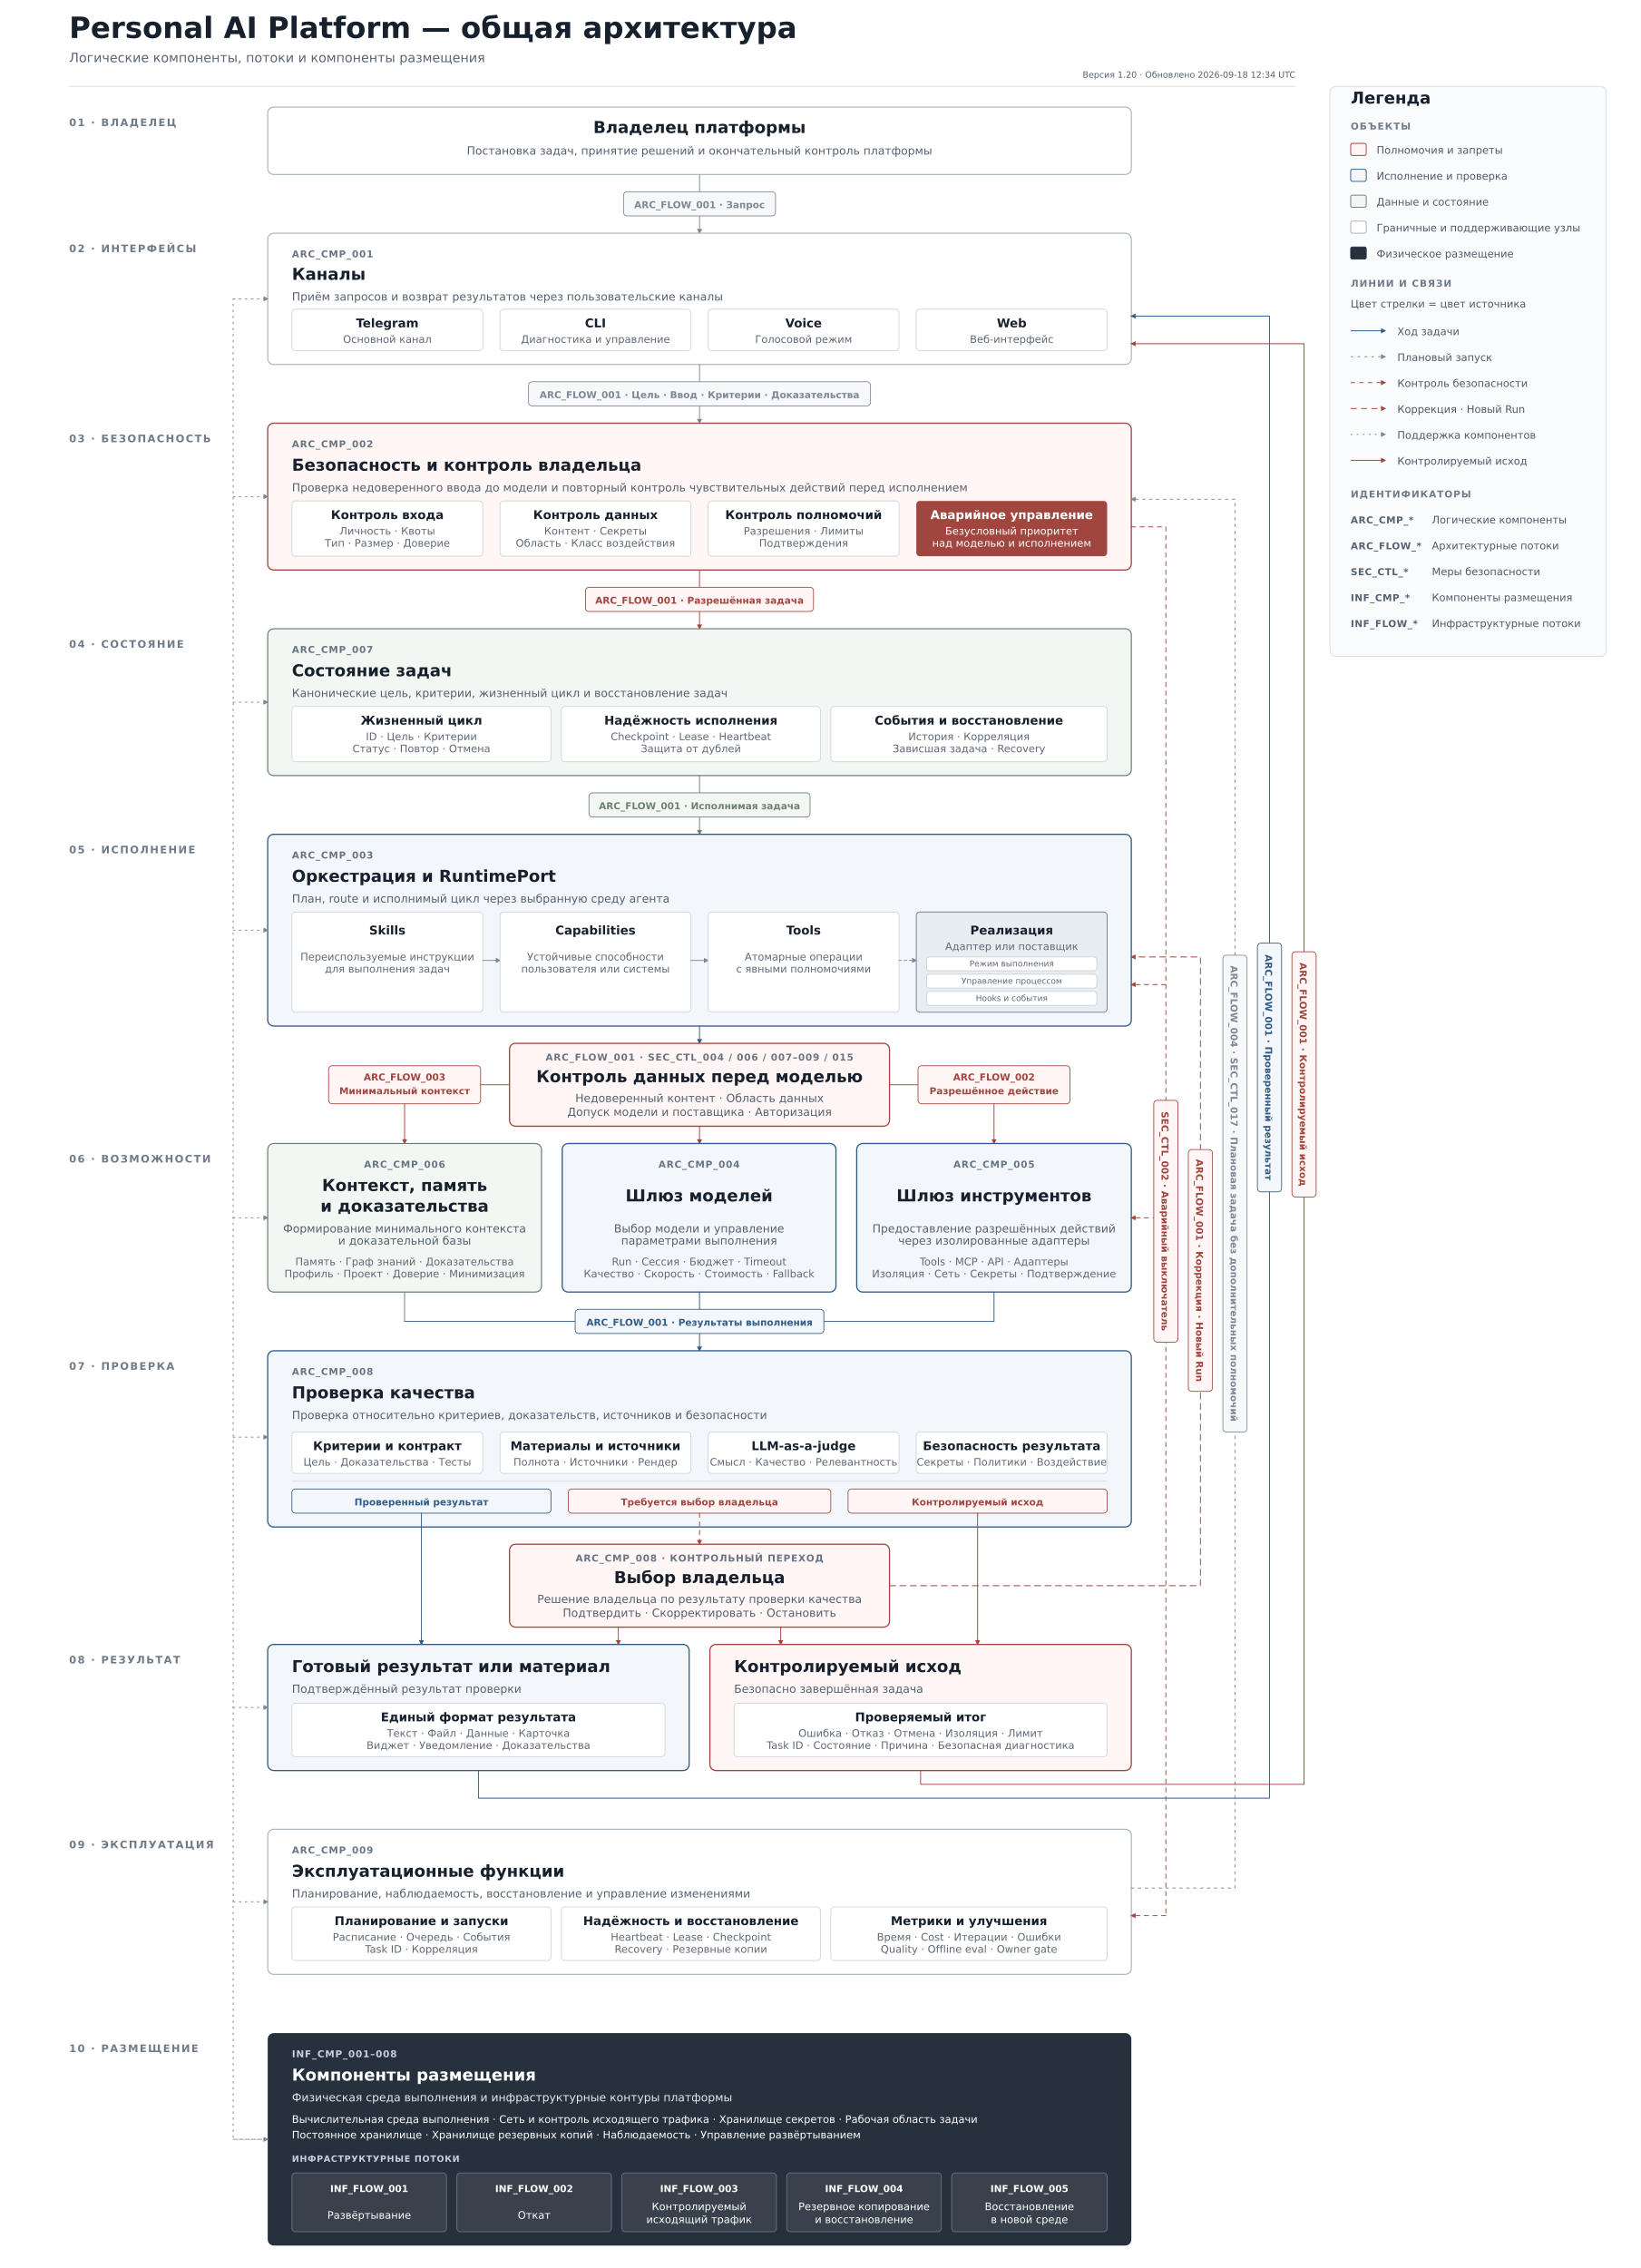
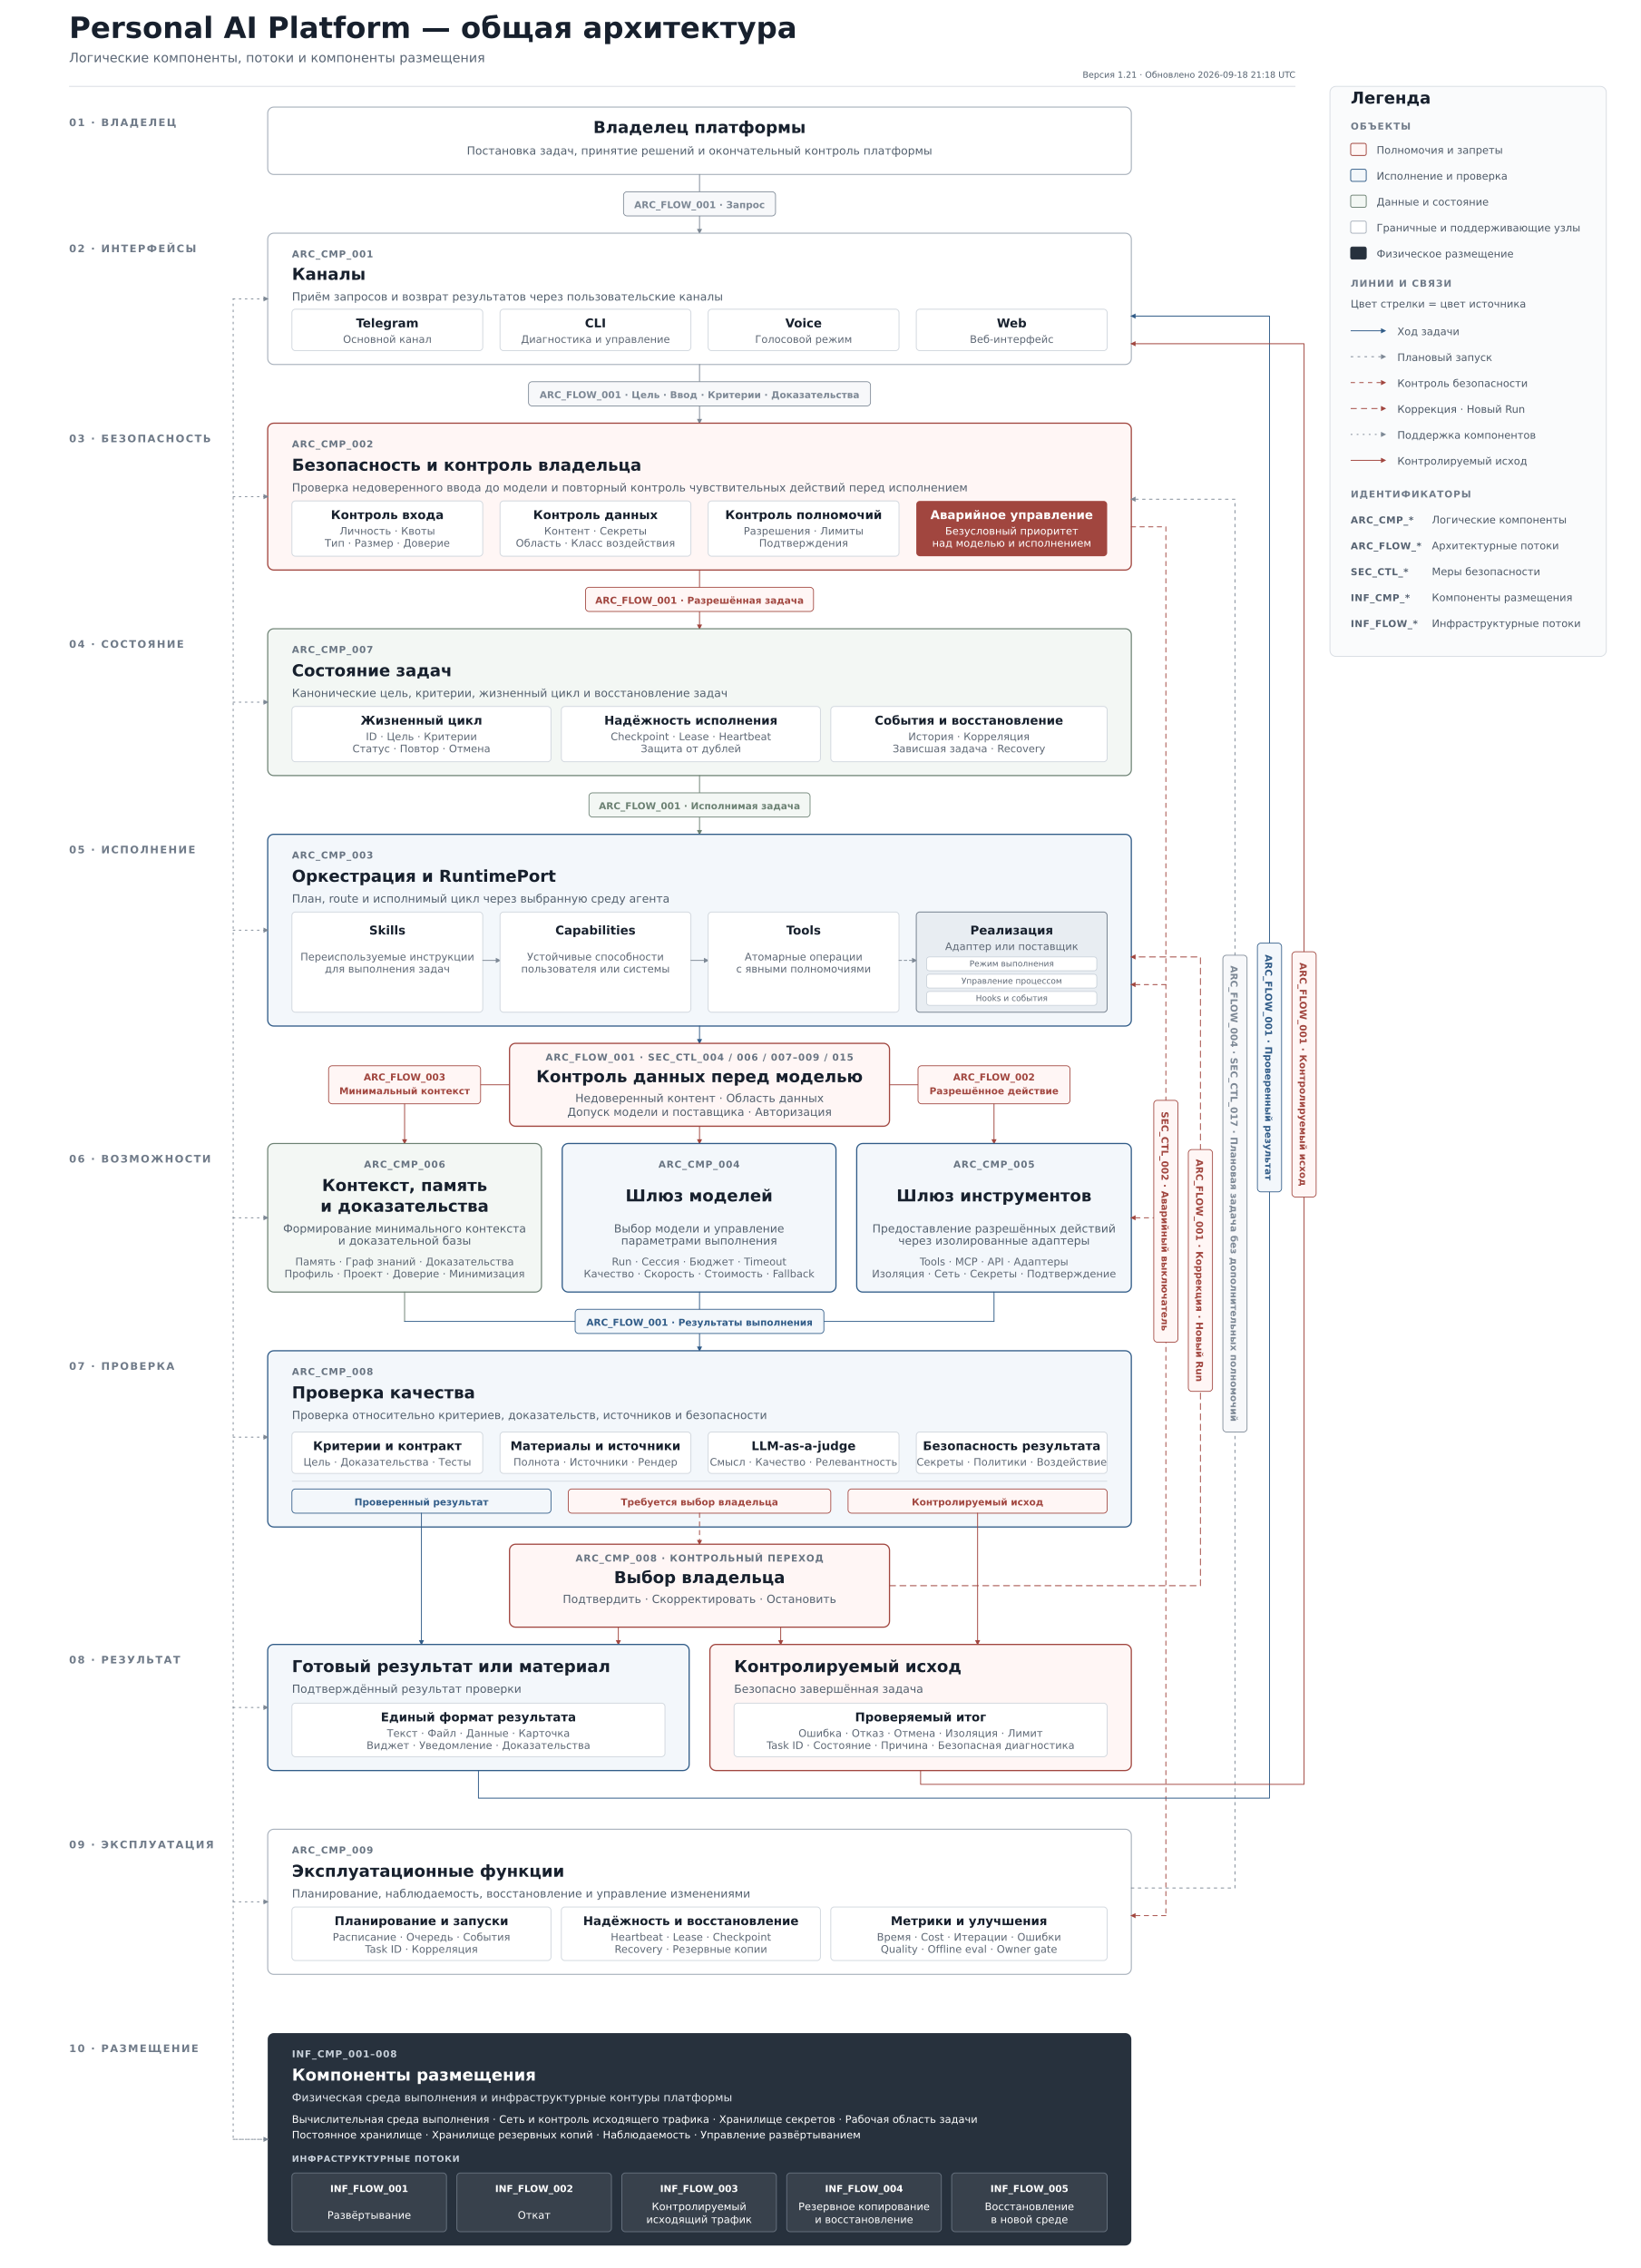
<svg xmlns="http://www.w3.org/2000/svg" width="1900" height="2626" viewBox="0 0 1900 2626" role="img" aria-labelledby="title desc" data-diagram-kind="architecture">
  <defs>
    <marker id="arrow-main" viewBox="0 0 10 10" refX="8.2" refY="5" markerWidth="6" markerHeight="6" orient="auto-start-reverse">
      <path d="M0 0L10 5L0 10Z" fill="#315C88" />
    </marker>
    <marker id="arrow-control" viewBox="0 0 10 10" refX="8.2" refY="5" markerWidth="6" markerHeight="6" orient="auto-start-reverse">
      <path d="M0 0L10 5L0 10Z" fill="#A1463F" />
    </marker>
    <marker id="arrow-support" viewBox="0 0 10 10" refX="8.2" refY="5" markerWidth="6" markerHeight="6" orient="auto-start-reverse">
      <path d="M0 0L10 5L0 10Z" fill="#7D8895" />
    </marker>
    <marker id="arrow-data" viewBox="0 0 10 10" refX="8.2" refY="5" markerWidth="6" markerHeight="6" orient="auto-start-reverse">
      <path d="M0 0L10 5L0 10Z" fill="#6C8173" />
    </marker>
    <style>
      text { font-family: "DejaVu Sans", sans-serif; fill: #17202D; }
      .title { font-size: 34px; font-weight: 600; }
      .subtitle { font-size: 15px; font-weight: 400; fill: #596574; }
      .legend { font-size: 12px; font-weight: 500; fill: #4E5A68; }
      .legend-id { font-size: 11px; font-weight: 600; letter-spacing: 0.5px; fill: #566271; }
      .legend-section { font-size: 11px; font-weight: 700; letter-spacing: 1px; fill: #707B89; }
      .layer-no { font-size: 12px; font-weight: 600; letter-spacing: 1.5px; fill: #707B89; }
      .component-id { font-size: 11px; font-weight: 600; letter-spacing: 0.8px; fill: #687482; }
      .component-title { font-size: 19px; font-weight: 600; }
      .component-text { font-size: 13px; font-weight: 400; fill: #53606E; }
      .small-title { font-size: 14px; font-weight: 600; }
      .small-text { font-size: 12px; font-weight: 400; fill: #5E6875; }
      .implementation-sub-text { font-size: 9.5px; font-weight: 400; fill: #5E6875; }
      .flow-text { font-size: 11px; font-weight: 600; fill: #315C88; }
      .control-flow-text { font-size: 11px; font-weight: 600; fill: #A1463F; }
      .data-flow-text { font-size: 11px; font-weight: 600; fill: #6C8173; }
      .neutral-flow-text { font-size: 11px; font-weight: 600; fill: #7D8895; }
      .inverse-title { font-size: 14px; font-weight: 600; fill: #FFFFFF; }
      .inverse-text { font-size: 12px; font-weight: 400; fill: #FFFFFF; }
      .infra-component-id { font-size: 11px; font-weight: 600; letter-spacing: 0.8px; fill: #C8D1DB; }
      .infra-component-title { font-size: 19px; font-weight: 600; fill: #FFFFFF; }
      .infra-component-text { font-size: 13px; font-weight: 400; fill: #E3E8EE; }
      .infra-small-text { font-size: 12px; font-weight: 400; fill: #FFFFFF; }
      .infra-chip { font-size: 11px; font-weight: 600; fill: #FFFFFF; }
      .infra-header { font-size: 10px; font-weight: 600; letter-spacing: 0.7px; fill: #C8D1DB; }
      .infra-inner-card { fill: #FFFFFF; fill-opacity: 0.08; stroke: #66717E; stroke-width: 1; }
      .main-line { fill: none; stroke: #315C88; stroke-width: 1; stroke-linecap: round; stroke-linejoin: round; marker-end: url(#arrow-main); }
      .neutral-line { fill: none; stroke: #7D8895; stroke-width: 1; stroke-linecap: round; stroke-linejoin: round; marker-end: url(#arrow-support); }
      .data-line { fill: none; stroke: #6C8173; stroke-width: 1; stroke-linecap: round; stroke-linejoin: round; marker-end: url(#arrow-data); }
      .control-main-line { fill: none; stroke: #A1463F; stroke-width: 1; stroke-linecap: round; stroke-linejoin: round; marker-end: url(#arrow-control); }
      .branch-line { fill: none; stroke: #315C88; stroke-width: 1; stroke-linecap: round; stroke-linejoin: round; marker-end: url(#arrow-main); }
      .bus-line { fill: none; stroke: #315C88; stroke-width: 1; stroke-linecap: round; stroke-linejoin: round; }
      .merge-line { fill: none; stroke: #315C88; stroke-width: 1; stroke-linecap: round; stroke-linejoin: round; }
      .data-merge-line { fill: none; stroke: #6C8173; stroke-width: 1; stroke-linecap: round; stroke-linejoin: round; }
      .revision-line { fill: none; stroke: #A1463F; stroke-width: 1; stroke-dasharray: 7 5; stroke-linecap: round; stroke-linejoin: round; marker-end: url(#arrow-control); }
      .control-line { fill: none; stroke: #A1463F; stroke-width: 1; stroke-dasharray: 5 5; stroke-linecap: round; stroke-linejoin: round; marker-end: url(#arrow-control); }
      .control-rail { fill: none; stroke: #A1463F; stroke-width: 1; stroke-dasharray: 5 5; stroke-linecap: round; stroke-linejoin: round; }
      .failure-line { fill: none; stroke: #A1463F; stroke-width: 1; stroke-linecap: round; stroke-linejoin: round; marker-end: url(#arrow-control); }
      .neutral-scheduled-line { fill: none; stroke: #7D8895; stroke-width: 1; stroke-dasharray: 3 5; stroke-linecap: round; stroke-linejoin: round; marker-end: url(#arrow-support); }
      .support-line { fill: none; stroke: #7D8895; stroke-width: 1; stroke-dasharray: 2 5; stroke-linecap: round; stroke-linejoin: round; marker-end: url(#arrow-support); }
      .support-rail { fill: none; stroke: #7D8895; stroke-width: 1; stroke-dasharray: 2 5; stroke-linecap: round; stroke-linejoin: round; }
      .neutral-card { fill: #FFFFFF; stroke: #A7B0BB; stroke-width: 1.2; }
      .control-card { fill: #FFF6F5; stroke: #A1463F; stroke-width: 1.4; }
      .execution-card { fill: #F3F7FB; stroke: #315C88; stroke-width: 1.4; }
      .data-card { fill: #F3F7F4; stroke: #6C8173; stroke-width: 1.3; }
      .inner-card { fill: #FFFFFF; stroke: #D1D7DE; stroke-width: 1; }
      .implementation-pill { fill: #E8EDF2; stroke: #7D8895; stroke-width: 1.1; }
      .implementation-sub { fill: #FFFFFF; stroke: #C3CCD5; stroke-width: 0.8; }
      .implementation-link { fill: none; stroke: #7D8895; stroke-width: 1; stroke-dasharray: 3 3; stroke-linecap: round; marker-end: url(#arrow-support); }
      .flow-label-blue { fill: #F3F7FB; stroke: #315C88; stroke-width: 0.9; }
      .flow-label-green { fill: #F3F7F4; stroke: #6C8173; stroke-width: 0.9; }
      .flow-label-gray { fill: #F7F8FA; stroke: #7D8895; stroke-width: 0.9; }
      .flow-label-red { fill: #FFF6F5; stroke: #A1463F; stroke-width: 0.9; }
      .gate-note { font-size: 10px; font-weight: 500; fill: #53606E; }
      .section-divider { stroke: #D7DCE2; stroke-width: 1; }
    </style>
  </defs>
  <rect width="1900" height="2626" fill="#FFFFFF" />
  <text x="80" y="44" class="title">Personal AI Platform — общая архитектура</text>
  <text x="80" y="72" class="subtitle">Логические компоненты, потоки и компоненты размещения</text>
-   <text x="1500" y="90" text-anchor="end" class="gate-note" data-diagram-meta="version">Версия 1.20 · Обновлено 2026-09-18 12:34 UTC</text>
+   <text x="1500" y="90" text-anchor="end" class="gate-note" data-diagram-meta="version">Версия 1.21 · Обновлено 2026-09-18 21:18 UTC</text>
  <line x1="80" y1="100" x2="1500" y2="100" stroke="#D7DCE2" />
  <g>
    <rect x="1540" y="100" width="320" height="660" rx="7" fill="#FAFBFC" stroke="#D7DCE2" stroke-width="1" />
    <text x="1564" y="120" class="component-title">Легенда</text>
    <text x="1564" y="150" class="legend-section">ОБЪЕКТЫ</text>
    <rect x="1564" y="166" width="18" height="14" rx="2" fill="#FFF6F5" stroke="#A1463F" />
    <text x="1594" y="178" class="legend">Полномочия и запреты</text>
    <rect x="1564" y="196" width="18" height="14" rx="2" fill="#F3F7FB" stroke="#315C88" />
    <text x="1594" y="208" class="legend">Исполнение и проверка</text>
    <rect x="1564" y="226" width="18" height="14" rx="2" fill="#F3F7F4" stroke="#6C8173" />
    <text x="1594" y="238" class="legend">Данные и состояние</text>
    <rect x="1564" y="256" width="18" height="14" rx="2" fill="#FFFFFF" stroke="#A7B0BB" />
    <text x="1594" y="268" class="legend">Граничные и поддерживающие узлы</text>
    <rect x="1564" y="286" width="18" height="14" rx="2" fill="#27313D" stroke="#27313D" />
    <text x="1594" y="298" class="legend">Физическое размещение</text>
    <text x="1564" y="332" class="legend-section">ЛИНИИ И СВЯЗИ</text>
    <text x="1564" y="356" class="legend">Цвет стрелки = цвет источника</text>
    <line x1="1564" y1="383" x2="1604" y2="383" stroke="#315C88" stroke-width="1" marker-end="url(#arrow-main)" />
    <text x="1618" y="388" class="legend">Ход задачи</text>
    <line x1="1564" y1="413" x2="1604" y2="413" stroke="#7D8895" stroke-width="1" stroke-dasharray="3 5" marker-end="url(#arrow-support)" />
    <text x="1618" y="418" class="legend">Плановый запуск</text>
    <line x1="1564" y1="443" x2="1604" y2="443" stroke="#A1463F" stroke-width="1" stroke-dasharray="5 5" marker-end="url(#arrow-control)" />
    <text x="1618" y="448" class="legend">Контроль безопасности</text>
    <line x1="1564" y1="473" x2="1604" y2="473" stroke="#A1463F" stroke-width="1" stroke-dasharray="7 5" marker-end="url(#arrow-control)" />
    <text x="1618" y="478" class="legend">Коррекция · Новый Run</text>
    <line x1="1564" y1="503" x2="1604" y2="503" stroke="#7D8895" stroke-width="1" stroke-dasharray="2 5" marker-end="url(#arrow-support)" />
    <text x="1618" y="508" class="legend">Поддержка компонентов</text>
    <line x1="1564" y1="533" x2="1604" y2="533" stroke="#A1463F" stroke-width="1" marker-end="url(#arrow-control)" />
    <text x="1618" y="538" class="legend">Контролируемый исход</text>
    <text x="1564" y="576" class="legend-section">ИДЕНТИФИКАТОРЫ</text>
    <text x="1564" y="606" class="legend-id">ARC_CMP_*</text>
    <text x="1658" y="606" class="legend">Логические компоненты</text>
    <text x="1564" y="636" class="legend-id">ARC_FLOW_*</text>
    <text x="1658" y="636" class="legend">Архитектурные потоки</text>
    <text x="1564" y="666" class="legend-id">SEC_CTL_*</text>
    <text x="1658" y="666" class="legend">Меры безопасности</text>
    <text x="1564" y="696" class="legend-id">INF_CMP_*</text>
    <text x="1658" y="696" class="legend">Компоненты размещения</text>
    <text x="1564" y="726" class="legend-id">INF_FLOW_*</text>
    <text x="1658" y="726" class="legend">Инфраструктурные потоки</text>
  </g>
  <g transform="translate(0 -110)">
    <g>
      <text x="80" y="256" class="layer-no">01 · ВЛАДЕЛЕЦ</text>
      <text x="80" y="402" class="layer-no">02 · ИНТЕРФЕЙСЫ</text>
      <text x="80" y="622" class="layer-no">03 · БЕЗОПАСНОСТЬ</text>
      <text x="80" y="860" class="layer-no">04 · СОСТОЯНИЕ</text>
      <text x="80" y="1098" class="layer-no">05 · ИСПОЛНЕНИЕ</text>
      <text x="80" y="1456" class="layer-no">06 · ВОЗМОЖНОСТИ</text>
      <text x="80" y="1696" class="layer-no">07 · ПРОВЕРКА</text>
      <text x="80" y="2036" class="layer-no">08 · РЕЗУЛЬТАТ</text>
      <text x="80" y="2250" class="layer-no">09 · ЭКСПЛУАТАЦИЯ</text>
      <text x="80" y="2486" class="layer-no">10 · РАЗМЕЩЕНИЕ</text>
    </g>
    <g>
      <rect id="owner-card" x="310" y="234" width="1000" height="78" rx="7" class="neutral-card" />
      <text x="810" y="264" class="component-title" text-anchor="middle">Владелец платформы</text>
      <text x="810" y="289" class="component-text" text-anchor="middle">Постановка задач, принятие решений и окончательный контроль платформы</text>
    </g>
    <path id="flow-request" class="neutral-line" d="M810 312V380" data-spec-id="ARC_FLOW_001" data-source-ref="owner-card" data-route="direct" />
    <rect id="flow-request-label" x="722" y="332" width="176" height="28" rx="4" class="flow-label-gray" data-connector-ref="flow-request" data-layout="flow-label" data-padding-profile="flow-caption" />
    <text x="810" y="351" class="neutral-flow-text" text-anchor="middle" textLength="152" lengthAdjust="spacing" data-spec-id="ARC_FLOW_001" data-label-for="flow-request-label">ARC_FLOW_001 · Запрос</text>
    <g data-spec-id="ARC_CMP_001">
      <rect id="channels-card" x="310" y="380" width="1000" height="152" rx="7" class="neutral-card" data-gap-from="owner-card" />
      <text x="338" y="408" class="component-id">ARC_CMP_001</text>
      <text x="338" y="434" class="component-title">Каналы</text>
      <text x="338" y="458" class="component-text">Приём запросов и возврат результатов через пользовательские каналы</text>
      <rect x="338" y="468" width="221" height="48" rx="4" class="inner-card" />
      <rect x="579" y="468" width="221" height="48" rx="4" class="inner-card" />
      <rect x="820" y="468" width="221" height="48" rx="4" class="inner-card" />
      <rect x="1061" y="468" width="221" height="48" rx="4" class="inner-card" />
      <text x="448.5" y="489" class="small-title" text-anchor="middle">Telegram</text>
      <text x="448.5" y="507" class="small-text" text-anchor="middle">Основной канал</text>
      <text x="689.5" y="489" class="small-title" text-anchor="middle">CLI</text>
      <text x="689.5" y="507" class="small-text" text-anchor="middle">Диагностика и управление</text>
      <text x="930.5" y="489" class="small-title" text-anchor="middle">Voice</text>
      <text x="930.5" y="507" class="small-text" text-anchor="middle">Голосовой режим</text>
      <text x="1171.5" y="489" class="small-title" text-anchor="middle">Web</text>
      <text x="1171.5" y="507" class="small-text" text-anchor="middle">Веб-интерфейс</text>
    </g>
    <path id="flow-task-intent" class="neutral-line" d="M810 532V600" data-spec-id="ARC_FLOW_001" data-source-ref="channels-card" data-route="direct" />
    <rect id="flow-task-intent-label" x="612" y="552" width="396" height="28" rx="4" class="flow-label-gray" data-connector-ref="flow-task-intent" data-layout="flow-label" data-padding-profile="flow-caption" />
    <text x="810" y="571" class="neutral-flow-text" text-anchor="middle" textLength="372" lengthAdjust="spacing" data-spec-id="ARC_FLOW_001" data-label-for="flow-task-intent-label">ARC_FLOW_001 · Цель · Ввод · Критерии · Доказательства</text>
    <g transform="translate(0 48)">
      <g data-spec-id="ARC_CMP_002">
        <rect id="security-card" x="310" y="552" width="1000" height="170" rx="7" class="control-card" data-gap-from="channels-card" />
        <text x="338" y="580" class="component-id">ARC_CMP_002</text>
        <text x="338" y="607" class="component-title">Безопасность и контроль владельца</text>
        <text x="338" y="631" class="component-text">Проверка недоверенного ввода до модели и повторный контроль чувствительных действий перед исполнением</text>
        <rect x="338" y="642" width="221" height="64" rx="4" class="inner-card" />
        <text x="448.5" y="663" class="small-title" text-anchor="middle">Контроль входа</text>
        <text x="448.5" y="681" class="small-text" text-anchor="middle">Личность · Квоты</text>
        <text x="448.5" y="695" class="small-text" text-anchor="middle">Тип · Размер · Доверие</text>
        <rect x="579" y="642" width="221" height="64" rx="4" class="inner-card" />
        <text x="689.5" y="663" class="small-title" text-anchor="middle">Контроль данных</text>
        <text x="689.5" y="681" class="small-text" text-anchor="middle">Контент · Секреты</text>
        <text x="689.5" y="695" class="small-text" text-anchor="middle">Область · Класс воздействия</text>
        <rect x="820" y="642" width="221" height="64" rx="4" class="inner-card" />
        <text x="930.5" y="663" class="small-title" text-anchor="middle">Контроль полномочий</text>
        <text x="930.5" y="681" class="small-text" text-anchor="middle">Разрешения · Лимиты</text>
        <text x="930.5" y="695" class="small-text" text-anchor="middle">Подтверждения</text>
        <rect x="1061" y="642" width="221" height="64" rx="4" fill="#A1463F" />
        <text x="1171.5" y="663" class="inverse-title" text-anchor="middle">Аварийное управление</text>
        <text x="1171.5" y="681" class="inverse-text" text-anchor="middle">Безусловный приоритет</text>
        <text x="1171.5" y="695" class="inverse-text" text-anchor="middle">над моделью и исполнением</text>
      </g>
      <g transform="translate(0 6)">
        <path id="flow-authorized-task" class="control-main-line" d="M810 716V784" data-spec-id="ARC_FLOW_001" data-source-ref="security-card" data-route="direct" />
        <rect id="flow-authorized-task-label" x="678" y="736" width="264" height="28" rx="4" class="flow-label-red" data-connector-ref="flow-authorized-task" data-layout="flow-label" data-padding-profile="flow-caption" />
        <text x="810" y="755" class="control-flow-text" text-anchor="middle" textLength="240" lengthAdjust="spacing" data-spec-id="ARC_FLOW_001" data-label-for="flow-authorized-task-label">ARC_FLOW_001 · Разрешённая задача</text>
        <g data-spec-id="ARC_CMP_007">
          <rect id="task-state-card" x="310" y="784" width="1000" height="170" rx="7" class="data-card" data-gap-from="security-card" />
          <text x="338" y="812" class="component-id">ARC_CMP_007</text>
          <text x="338" y="839" class="component-title">Состояние задач</text>
          <text x="338" y="863" class="component-text">Канонические цель, критерии, жизненный цикл и восстановление задач</text>
          <rect x="338" y="874" width="300" height="64" rx="4" class="inner-card" />
          <text x="488" y="895" class="small-title" text-anchor="middle">Жизненный цикл</text>
          <text x="488" y="913" class="small-text" text-anchor="middle">ID · Цель · Критерии</text>
          <text x="488" y="927" class="small-text" text-anchor="middle">Статус · Повтор · Отмена</text>
          <rect x="650" y="874" width="300" height="64" rx="4" class="inner-card" />
          <text x="800" y="895" class="small-title" text-anchor="middle">Надёжность исполнения</text>
          <text x="800" y="913" class="small-text" text-anchor="middle">Checkpoint · Lease · Heartbeat</text>
          <text x="800" y="927" class="small-text" text-anchor="middle">Защита от дублей</text>
          <rect x="962" y="874" width="320" height="64" rx="4" class="inner-card" />
          <text x="1122" y="895" class="small-title" text-anchor="middle">События и восстановление</text>
          <text x="1122" y="913" class="small-text" text-anchor="middle">История · Корреляция</text>
          <text x="1122" y="927" class="small-text" text-anchor="middle">Зависшая задача · Recovery</text>
        </g>
        <path id="flow-executable-task" class="data-line" d="M810 954V1022" data-spec-id="ARC_FLOW_001" data-source-ref="task-state-card" data-route="direct" />
        <rect id="flow-executable-task-label" x="682" y="974" width="256" height="28" rx="4" class="flow-label-green" data-connector-ref="flow-executable-task" data-layout="flow-label" data-padding-profile="flow-caption" />
        <text x="810" y="993" class="data-flow-text" text-anchor="middle" textLength="232" lengthAdjust="spacing" data-spec-id="ARC_FLOW_001" data-label-for="flow-executable-task-label">ARC_FLOW_001 · Исполнимая задача</text>
        <g transform="translate(0 28)" data-spec-id="ARC_CMP_003">
          <rect id="orchestration-card" x="310" y="994" width="1000" height="222" rx="7" class="execution-card" data-gap-from="task-state-card" />
          <text x="338" y="1022" class="component-id">ARC_CMP_003</text>
          <text x="338" y="1049" class="component-title">Оркестрация и RuntimePort</text>
          <text x="338" y="1073" class="component-text">План, route и исполнимый цикл через выбранную среду агента</text>
          <rect id="skills-card" x="338" y="1084" width="221" height="116" rx="4" class="inner-card" />
          <text x="448.5" y="1110" class="small-title" text-anchor="middle">Skills</text>
          <text x="448.5" y="1140" class="small-text" text-anchor="middle">Переиспользуемые инструкции</text>
          <text x="448.5" y="1154" class="small-text" text-anchor="middle">для выполнения задач</text>
          <path class="neutral-line" d="M559 1140H579" data-source-ref="skills-card" data-route="direct" />
          <rect id="capabilities-card" x="579" y="1084" width="221" height="116" rx="4" class="inner-card" />
          <text x="689.5" y="1110" class="small-title" text-anchor="middle">Capabilities</text>
          <text x="689.5" y="1140" class="small-text" text-anchor="middle">Устойчивые способности</text>
          <text x="689.5" y="1154" class="small-text" text-anchor="middle">пользователя или системы</text>
          <path class="neutral-line" d="M800 1140H820" data-source-ref="capabilities-card" data-route="direct" />
          <rect x="820" y="1084" width="221" height="116" rx="4" class="inner-card" />
          <text x="930.5" y="1110" class="small-title" text-anchor="middle">Tools</text>
          <text x="930.5" y="1140" class="small-text" text-anchor="middle">Атомарные операции</text>
          <text x="930.5" y="1154" class="small-text" text-anchor="middle">с явными полномочиями</text>
          <path class="implementation-link" d="M1041 1140H1061" />
          <rect x="1061" y="1084" width="221" height="116" rx="4" class="implementation-pill" />
          <text x="1171.5" y="1110" class="small-title" text-anchor="middle">Реализация</text>
          <text x="1171.5" y="1128" class="small-text" text-anchor="middle">Адаптер или поставщик</text>
          <rect x="1073" y="1136" width="197" height="16" rx="3" class="implementation-sub" />
          <rect x="1073" y="1156" width="197" height="16" rx="3" class="implementation-sub" />
          <rect x="1073" y="1176" width="197" height="16" rx="3" class="implementation-sub" />
          <text x="1171.5" y="1147" class="implementation-sub-text" text-anchor="middle">Режим выполнения</text>
          <text x="1171.5" y="1167" class="implementation-sub-text" text-anchor="middle">Управление процессом</text>
          <text x="1171.5" y="1187" class="implementation-sub-text" text-anchor="middle">Hooks и события</text>
        </g>
      </g>
    </g>
    <g transform="translate(0 118)">
      <path class="main-line" d="M810 1180V1200" data-source-ref="orchestration-card" data-route="direct" />
      <path id="flow-pre-model-context" class="control-main-line" d="M590 1248H468.5V1316" data-source-ref="pre-model-control-card" />
      <path id="flow-pre-model-main" class="control-main-line" d="M810 1296V1316" data-source-ref="pre-model-control-card" data-route="direct" />
      <path id="flow-pre-model-tool" class="control-main-line" d="M1030 1248H1151V1316" data-source-ref="pre-model-control-card" />
      <g data-spec-id="SEC_CTL_004">
        <g data-spec-id="SEC_CTL_006">
          <g data-spec-id="SEC_CTL_007">
            <g data-spec-id="SEC_CTL_008">
              <g data-spec-id="SEC_CTL_009">
                <g data-spec-id="SEC_CTL_015">
                  <rect id="pre-model-context-flow" x="380.5" y="1226" width="176" height="44" rx="4" class="flow-label-red" data-connector-ref="flow-pre-model-context" data-layout="flow-label-multiline" data-padding-profile="flow-caption" data-equal-width-group="pre-model-side-labels" />
                  <text x="468.5" y="1243" class="control-flow-text" text-anchor="middle" data-spec-id="ARC_FLOW_003" data-label-for="pre-model-context-flow">ARC_FLOW_003</text>
                  <text x="468.5" y="1259" class="control-flow-text" text-anchor="middle" data-label-for="pre-model-context-flow">Минимальный контекст</text>
                  <rect id="pre-model-control-card" x="590" y="1200" width="440" height="96" rx="7" class="control-card" data-layout="control-transition" data-center-with="orchestration-card" data-gap-from="orchestration-card" data-gap-kind="transition" />
                  <text x="810" y="1220" class="component-id" text-anchor="middle" data-layout-slot="identity">ARC_FLOW_001 · SEC_CTL_004 / 006 / 007–009 / 015</text>
                  <text x="810" y="1245" class="component-title" text-anchor="middle" data-layout-slot="title">Контроль данных перед моделью</text>
                  <text x="810" y="1268" class="component-text" text-anchor="middle" data-layout-slot="detail-1">Недоверенный контент · Область данных</text>
                  <text x="810" y="1284" class="component-text" text-anchor="middle" data-layout-slot="detail-2">Допуск модели и поставщика · Авторизация</text>
                  <rect id="pre-model-tool-flow" x="1063" y="1226" width="176" height="44" rx="4" class="flow-label-red" data-connector-ref="flow-pre-model-tool" data-layout="flow-label-multiline" data-padding-profile="flow-caption" data-equal-width-group="pre-model-side-labels" />
                  <text x="1151" y="1243" class="control-flow-text" text-anchor="middle" data-spec-id="ARC_FLOW_002" data-label-for="pre-model-tool-flow">ARC_FLOW_002</text>
                  <text x="1151" y="1259" class="control-flow-text" text-anchor="middle" data-label-for="pre-model-tool-flow">Разрешённое действие</text>
                </g>
              </g>
            </g>
          </g>
        </g>
      </g>
      <g transform="translate(0 28)" data-spec-id="ARC_CMP_006">
        <rect id="context-card" x="310" y="1288" width="317" height="172" rx="7" class="data-card" data-gap-from="pre-model-control-card" data-gap-kind="transition" />
        <text x="468.5" y="1316" class="component-id" text-anchor="middle">ARC_CMP_006</text>
        <text x="468.5" y="1343" class="component-title" text-anchor="middle">Контекст, память</text>
        <text x="468.5" y="1367" class="component-title" text-anchor="middle">и доказательства</text>
        <text x="468.5" y="1391" class="component-text" text-anchor="middle">Формирование минимального контекста</text>
        <text x="468.5" y="1405" class="component-text" text-anchor="middle">и доказательной базы</text>
        <text x="468.5" y="1429" class="small-text" text-anchor="middle">Память · Граф знаний · Доказательства</text>
        <text x="468.5" y="1443" class="small-text" text-anchor="middle">Профиль · Проект · Доверие · Минимизация</text>
      </g>
      <g transform="translate(0 28)" data-spec-id="ARC_CMP_004">
        <rect id="model-gateway-card" x="651" y="1288" width="317" height="172" rx="7" class="execution-card" data-gap-from="pre-model-control-card" data-gap-kind="transition" />
        <text x="809.5" y="1316" class="component-id" text-anchor="middle">ARC_CMP_004</text>
        <text x="809.5" y="1355" class="component-title" text-anchor="middle">Шлюз моделей</text>
        <text x="809.5" y="1391" class="component-text" text-anchor="middle">Выбор модели и управление</text>
        <text x="809.5" y="1405" class="component-text" text-anchor="middle">параметрами выполнения</text>
        <text x="809.5" y="1429" class="small-text" text-anchor="middle">Run · Сессия · Бюджет · Timeout</text>
        <text x="809.5" y="1443" class="small-text" text-anchor="middle">Качество · Скорость · Стоимость · Fallback</text>
      </g>
      <g transform="translate(0 28)" data-spec-id="ARC_CMP_005">
        <rect id="tool-gateway-card" x="992" y="1288" width="318" height="172" rx="7" class="execution-card" data-gap-from="pre-model-control-card" data-gap-kind="transition" />
        <text x="1151" y="1316" class="component-id" text-anchor="middle">ARC_CMP_005</text>
        <text x="1151" y="1355" class="component-title" text-anchor="middle">Шлюз инструментов</text>
        <text x="1151" y="1391" class="component-text" text-anchor="middle">Предоставление разрешённых действий</text>
        <text x="1151" y="1405" class="component-text" text-anchor="middle">через изолированные адаптеры</text>
        <text x="1151" y="1429" class="small-text" text-anchor="middle">Tools · MCP · API · Адаптеры</text>
        <text x="1151" y="1443" class="small-text" text-anchor="middle">Изоляция · Сеть · Секреты · Подтверждение</text>
      </g>
      <g transform="translate(0 -48)">
        <path class="data-merge-line" d="M468.5 1536V1570" data-source-ref="context-card" data-route="direct" />
        <path class="merge-line" d="M810 1536V1570" data-source-ref="model-gateway-card" data-route="direct" />
        <path class="merge-line" d="M1151 1536V1570" data-source-ref="tool-gateway-card" data-route="direct" />
        <path class="bus-line" d="M468.5 1570H1151" data-shared-route="true" />
        <path id="flow-capability-results" class="branch-line" d="M810 1570V1604" data-shared-route="true" />
        <rect id="flow-capability-results-label" x="666" y="1556" width="288" height="28" rx="4" class="flow-label-blue" data-connector-ref="flow-capability-results" data-layout="flow-label" data-padding-profile="flow-caption" />
        <text x="810" y="1575" class="flow-text" text-anchor="middle" textLength="264" lengthAdjust="spacing" data-spec-id="ARC_FLOW_001" data-label-for="flow-capability-results-label">ARC_FLOW_001 · Результаты выполнения</text>
        <g data-spec-id="ARC_CMP_008">
          <rect id="quality-card" x="310" y="1604" width="1000" height="204" rx="7" class="execution-card" data-gap-from="context-card" />
          <text x="338" y="1632" class="component-id">ARC_CMP_008</text>
          <text x="338" y="1659" class="component-title">Проверка качества</text>
          <text x="338" y="1683" class="component-text">Проверка относительно критериев, доказательств, источников и безопасности</text>
          <rect x="338" y="1698" width="221" height="48" rx="4" class="inner-card" />
          <text x="448.5" y="1719" class="small-title" text-anchor="middle">Критерии и контракт</text>
          <text x="448.5" y="1737" class="small-text" text-anchor="middle">Цель · Доказательства · Тесты</text>
          <rect x="579" y="1698" width="221" height="48" rx="4" class="inner-card" />
          <text x="689.5" y="1719" class="small-title" text-anchor="middle">Материалы и источники</text>
          <text x="689.5" y="1737" class="small-text" text-anchor="middle">Полнота · Источники · Рендер</text>
          <rect x="820" y="1698" width="221" height="48" rx="4" class="inner-card" />
          <text x="930.5" y="1719" class="small-title" text-anchor="middle">LLM-as-a-judge</text>
          <text x="930.5" y="1737" class="small-text" text-anchor="middle">Смысл · Качество · Релевантность</text>
          <rect x="1061" y="1698" width="221" height="48" rx="4" class="inner-card" />
          <text x="1171.5" y="1719" class="small-title" text-anchor="middle">Безопасность результата</text>
          <text x="1171.5" y="1737" class="small-text" text-anchor="middle">Секреты · Политики · Воздействие</text>
          <line x1="338" y1="1755" x2="1282" y2="1755" class="section-divider" />
          <rect id="quality-verified-port" x="338" y="1764" width="300" height="28" rx="4" class="flow-label-blue" data-layout="flow-label" data-padding-profile="flow-port" data-connector-ref="flow-quality-verified" />
          <text x="488" y="1783" class="flow-text" text-anchor="middle" data-label-for="quality-verified-port">Проверенный результат</text>
          <rect id="quality-owner-port" x="658" y="1764" width="304" height="28" rx="4" class="flow-label-red" data-layout="flow-label" data-padding-profile="flow-port" data-connector-ref="flow-quality-owner" />
          <text x="810" y="1783" class="control-flow-text" text-anchor="middle" data-label-for="quality-owner-port">Требуется выбор владельца</text>
          <rect id="quality-controlled-port" x="982" y="1764" width="300" height="28" rx="4" class="flow-label-red" data-layout="flow-label" data-padding-profile="flow-port" data-connector-ref="flow-quality-controlled" />
          <text x="1132" y="1783" class="control-flow-text" text-anchor="middle" data-label-for="quality-controlled-port">Контролируемый исход</text>
        </g>
        <path id="flow-quality-verified" class="main-line" d="M488 1792V1944" data-spec-id="ARC_FLOW_001" data-source-ref="quality-verified-port" data-route="direct" />
        <path id="flow-quality-owner" class="control-line" d="M810 1792V1828" data-spec-id="ARC_FLOW_001" data-source-ref="quality-owner-port" data-route="direct" />
        <path id="flow-quality-controlled" class="failure-line" d="M1132 1792V1944" data-spec-id="ARC_FLOW_001" data-source-ref="quality-controlled-port" data-route="direct" />
        <path class="control-main-line" d="M716 1924V1944" data-spec-id="ARC_FLOW_001" data-source-ref="owner-choice-card" data-route="direct" />
        <path class="failure-line" d="M904 1924V1944" data-spec-id="ARC_FLOW_001" data-source-ref="owner-choice-card" data-route="direct" />
        <path id="flow-owner-revision" class="revision-line" d="M1030 1876H1390V1148H1310" data-spec-id="ARC_FLOW_001" data-source-ref="owner-choice-card" data-port-group="orchestration-right-inputs" data-port-target="orchestration-card" data-port-side="right" />
        <g data-spec-id="ARC_CMP_008">
          <rect id="owner-choice-card" x="590" y="1828" width="440" height="96" rx="7" class="control-card" data-gap-from="quality-card" data-gap-kind="transition" data-layout="control-transition" data-center-with="quality-card" />
          <text x="810" y="1848" class="component-id" text-anchor="middle" data-layout-slot="identity">ARC_CMP_008 · КОНТРОЛЬНЫЙ ПЕРЕХОД</text>
          <text x="810" y="1873" class="component-title" text-anchor="middle" data-layout-slot="title">Выбор владельца</text>
-           <text x="810" y="1896" class="component-text" text-anchor="middle" data-layout-slot="detail-1">Решение владельца по результату проверки качества</text>
-           <text x="810" y="1912" class="component-text" text-anchor="middle" data-layout-slot="detail-2">Подтвердить · Скорректировать · Остановить</text>
+           <text x="810" y="1896" class="component-text" text-anchor="middle" data-layout-slot="detail-1">Подтвердить · Скорректировать · Остановить</text>
        </g>
        <g transform="translate(1390 1511) rotate(90)" data-spec-id="ARC_FLOW_001">
          <rect id="flow-owner-revision-label" x="-140" y="-14" width="280" height="28" rx="4" class="flow-label-red" data-connector-ref="flow-owner-revision" data-layout="flow-label" data-padding-profile="flow-caption" />
          <text x="0" y="5" class="control-flow-text" text-anchor="middle" textLength="256" lengthAdjust="spacing" data-label-for="flow-owner-revision-label">ARC_FLOW_001 · Коррекция · Новый Run</text>
        </g>
        <g transform="translate(0 108)">
          <g>
            <rect id="ready-result-card" x="310" y="1836" width="488" height="146" rx="7" class="execution-card" data-gap-from="owner-choice-card" data-gap-kind="transition" />
            <text x="338" y="1868" class="component-title">Готовый результат или материал</text>
            <text x="338" y="1892" class="component-text">Подтверждённый результат проверки</text>
            <rect x="338" y="1904" width="432" height="62" rx="4" class="inner-card" />
            <text x="554" y="1925" class="small-title" text-anchor="middle">Единый формат результата</text>
            <text x="554" y="1943" class="small-text" text-anchor="middle">Текст · Файл · Данные · Карточка</text>
            <text x="554" y="1957" class="small-text" text-anchor="middle">Виджет · Уведомление · Доказательства</text>
          </g>
          <g>
            <rect id="controlled-result-card" x="822" y="1836" width="488" height="146" rx="7" class="control-card" data-gap-from="owner-choice-card" data-gap-kind="transition" />
            <text x="850" y="1868" class="component-title">Контролируемый исход</text>
            <text x="850" y="1892" class="component-text">Безопасно завершённая задача</text>
            <rect x="850" y="1904" width="432" height="62" rx="4" class="inner-card" />
            <text x="1066" y="1925" class="small-title" text-anchor="middle">Проверяемый итог</text>
            <text x="1066" y="1943" class="small-text" text-anchor="middle">Ошибка · Отказ · Отмена · Изоляция · Лимит</text>
            <text x="1066" y="1957" class="small-text" text-anchor="middle">Task ID · Состояние · Причина · Безопасная диагностика</text>
          </g>
        </g>
        <g transform="translate(0 100)">
          <g data-spec-id="ARC_CMP_009">
            <rect id="operations-card" x="310" y="2058" width="1000" height="168" rx="7" class="neutral-card" data-gap-from="ready-result-card" />
            <text x="338" y="2086" class="component-id">ARC_CMP_009</text>
            <text x="338" y="2113" class="component-title">Эксплуатационные функции</text>
            <text x="338" y="2137" class="component-text">Планирование, наблюдаемость, восстановление и управление изменениями</text>
            <rect x="338" y="2148" width="300" height="62" rx="4" class="inner-card" />
            <text x="488" y="2169" class="small-title" text-anchor="middle">Планирование и запуски</text>
            <text x="488" y="2187" class="small-text" text-anchor="middle">Расписание · Очередь · События</text>
            <text x="488" y="2201" class="small-text" text-anchor="middle">Task ID · Корреляция</text>
            <rect x="650" y="2148" width="300" height="62" rx="4" class="inner-card" />
            <text x="800" y="2169" class="small-title" text-anchor="middle">Надёжность и восстановление</text>
            <text x="800" y="2187" class="small-text" text-anchor="middle">Heartbeat · Lease · Checkpoint</text>
            <text x="800" y="2201" class="small-text" text-anchor="middle">Recovery · Резервные копии</text>
            <rect x="962" y="2148" width="320" height="62" rx="4" class="inner-card" />
            <text x="1122" y="2169" class="small-title" text-anchor="middle">Метрики и улучшения</text>
            <text x="1122" y="2187" class="small-text" text-anchor="middle">Время · Cost · Итерации · Ошибки</text>
            <text x="1122" y="2201" class="small-text" text-anchor="middle">Quality · Offline eval · Owner gate</text>
          </g>
          <g transform="translate(0 54)">
            <rect id="placement-card" x="310" y="2240" width="1000" height="246" rx="7" fill="#27313D" data-gap-from="operations-card" />
            <text x="338" y="2268" class="infra-component-id">INF_CMP_001–008</text>
            <text x="338" y="2295" class="infra-component-title">Компоненты размещения</text>
            <text x="338" y="2319" class="infra-component-text">Физическая среда выполнения и инфраструктурные контуры платформы</text>
            <text x="338" y="2344" class="infra-small-text">
              <tspan data-spec-id="INF_CMP_001">Вычислительная среда выполнения</tspan> · <tspan data-spec-id="INF_CMP_002">Сеть и контроль исходящего трафика</tspan> · <tspan data-spec-id="INF_CMP_003">Хранилище секретов</tspan> · <tspan data-spec-id="INF_CMP_004">Рабочая область задачи</tspan>
            </text>
            <text x="338" y="2362" class="infra-small-text">
              <tspan data-spec-id="INF_CMP_005">Постоянное хранилище</tspan> · <tspan data-spec-id="INF_CMP_006">Хранилище резервных копий</tspan> · <tspan data-spec-id="INF_CMP_007">Наблюдаемость</tspan> · <tspan data-spec-id="INF_CMP_008">Управление развёртыванием</tspan>
            </text>
            <text x="338" y="2389" class="infra-header">ИНФРАСТРУКТУРНЫЕ ПОТОКИ</text>
            <rect x="338" y="2402" width="179" height="68" rx="4" class="infra-inner-card" />
            <rect x="529" y="2402" width="179" height="68" rx="4" class="infra-inner-card" />
            <rect x="720" y="2402" width="179" height="68" rx="4" class="infra-inner-card" />
            <rect x="911" y="2402" width="179" height="68" rx="4" class="infra-inner-card" />
            <rect x="1102" y="2402" width="180" height="68" rx="4" class="infra-inner-card" />
            <text x="427.5" y="2424" class="infra-chip" text-anchor="middle" data-spec-id="INF_FLOW_001">INF_FLOW_001</text>
            <text x="427.5" y="2455" class="infra-small-text" text-anchor="middle">Развёртывание</text>
            <text x="618.5" y="2424" class="infra-chip" text-anchor="middle" data-spec-id="INF_FLOW_002">INF_FLOW_002</text>
            <text x="618.5" y="2455" class="infra-small-text" text-anchor="middle">Откат</text>
            <text x="809.5" y="2424" class="infra-chip" text-anchor="middle" data-spec-id="INF_FLOW_003">INF_FLOW_003</text>
            <text x="809.5" y="2445" class="infra-small-text" text-anchor="middle">Контролируемый</text>
            <text x="809.5" y="2460" class="infra-small-text" text-anchor="middle">исходящий трафик</text>
            <text x="1000.5" y="2424" class="infra-chip" text-anchor="middle" data-spec-id="INF_FLOW_004">INF_FLOW_004</text>
            <text x="1000.5" y="2445" class="infra-small-text" text-anchor="middle">Резервное копирование</text>
            <text x="1000.5" y="2460" class="infra-small-text" text-anchor="middle">и восстановление</text>
            <text x="1192" y="2424" class="infra-chip" text-anchor="middle" data-spec-id="INF_FLOW_005">INF_FLOW_005</text>
            <text x="1192" y="2445" class="infra-small-text" text-anchor="middle">Восстановление</text>
            <text x="1192" y="2460" class="infra-small-text" text-anchor="middle">в новой среде</text>
          </g>
        </g>
      </g>
    </g>
    <path class="support-rail" d="M310 2587H270V456" />
    <path class="support-line" d="M270 456H310" />
    <path class="support-line" d="M270 685H310" />
    <path class="support-line" d="M270 923H310" />
    <path class="support-line" d="M270 1187H310" />
    <path class="support-line" d="M270 1520H310" />
    <path class="support-line" d="M270 1774H310" />
    <path class="support-line" d="M270 2087H310" />
    <path class="support-line" d="M270 2312H310" />
    <path class="support-line" d="M270 2587H310" />
    <path id="flow-scheduled-run" class="neutral-scheduled-line" d="M1310 2296H1430V688H1310" data-spec-id="ARC_FLOW_004" data-source-ref="operations-card" />
    <g transform="translate(1430 1492) rotate(90)" data-spec-id="SEC_CTL_017">
      <rect id="flow-scheduled-run-label" x="-276" y="-14" width="552" height="28" rx="4" class="flow-label-gray" data-connector-ref="flow-scheduled-run" data-layout="flow-label" data-padding-profile="flow-caption" />
      <text x="0" y="5" class="neutral-flow-text" text-anchor="middle" textLength="528" lengthAdjust="spacing" data-spec-id="ARC_FLOW_004" data-label-for="flow-scheduled-run-label">ARC_FLOW_004 · SEC_CTL_017 · Плановая задача без дополнительных полномочий</text>
    </g>
    <path id="security-control-rail" class="control-rail" d="M1310 720H1350V2328" data-source-ref="security-card" />
    <path class="control-line" d="M1350 1250H1310" data-shared-route="true" data-port-group="orchestration-right-inputs" data-port-target="orchestration-card" data-port-side="right" />
    <path class="control-line" d="M1350 1520H1310" data-shared-route="true" />
    <path class="control-line" d="M1350 2328H1310" data-shared-route="true" />
    <g transform="translate(1350 1524) rotate(90)" data-spec-id="SEC_CTL_002">
      <rect id="security-control-rail-label" x="-140" y="-14" width="280" height="28" rx="4" class="flow-label-red" data-connector-ref="security-control-rail" data-layout="flow-label" data-padding-profile="flow-caption" />
      <text x="0" y="5" class="control-flow-text" text-anchor="middle" textLength="256" lengthAdjust="spacing" data-label-for="security-control-rail-label">SEC_CTL_002 · Аварийный выключатель</text>
    </g>
    <path id="flow-ready-return" class="main-line" d="M554 2160V2192H1470V476H1310" data-spec-id="ARC_FLOW_001" data-source-ref="ready-result-card" />
    <path id="flow-controlled-return" class="failure-line" d="M1066 2160V2176H1510V508H1310" data-spec-id="ARC_FLOW_001" data-source-ref="controlled-result-card" />
    <g transform="translate(1470 1346) rotate(90)" data-spec-id="ARC_FLOW_001">
      <rect id="flow-ready-return-label" x="-144" y="-14" width="288" height="28" rx="4" class="flow-label-blue" data-connector-ref="flow-ready-return" data-layout="flow-label" data-padding-profile="flow-caption" />
      <text x="0" y="5" class="flow-text" text-anchor="middle" textLength="264" lengthAdjust="spacing" data-label-for="flow-ready-return-label">ARC_FLOW_001 · Проверенный результат</text>
    </g>
    <g transform="translate(1510 1354) rotate(90)" data-spec-id="ARC_FLOW_001">
      <rect id="flow-controlled-return-label" x="-142" y="-14" width="284" height="28" rx="4" class="flow-label-red" data-connector-ref="flow-controlled-return" data-layout="flow-label" data-padding-profile="flow-caption" />
      <text x="0" y="5" class="control-flow-text" text-anchor="middle" textLength="260" lengthAdjust="spacing" data-label-for="flow-controlled-return-label">ARC_FLOW_001 · Контролируемый исход</text>
    </g>
  </g>
</svg>
